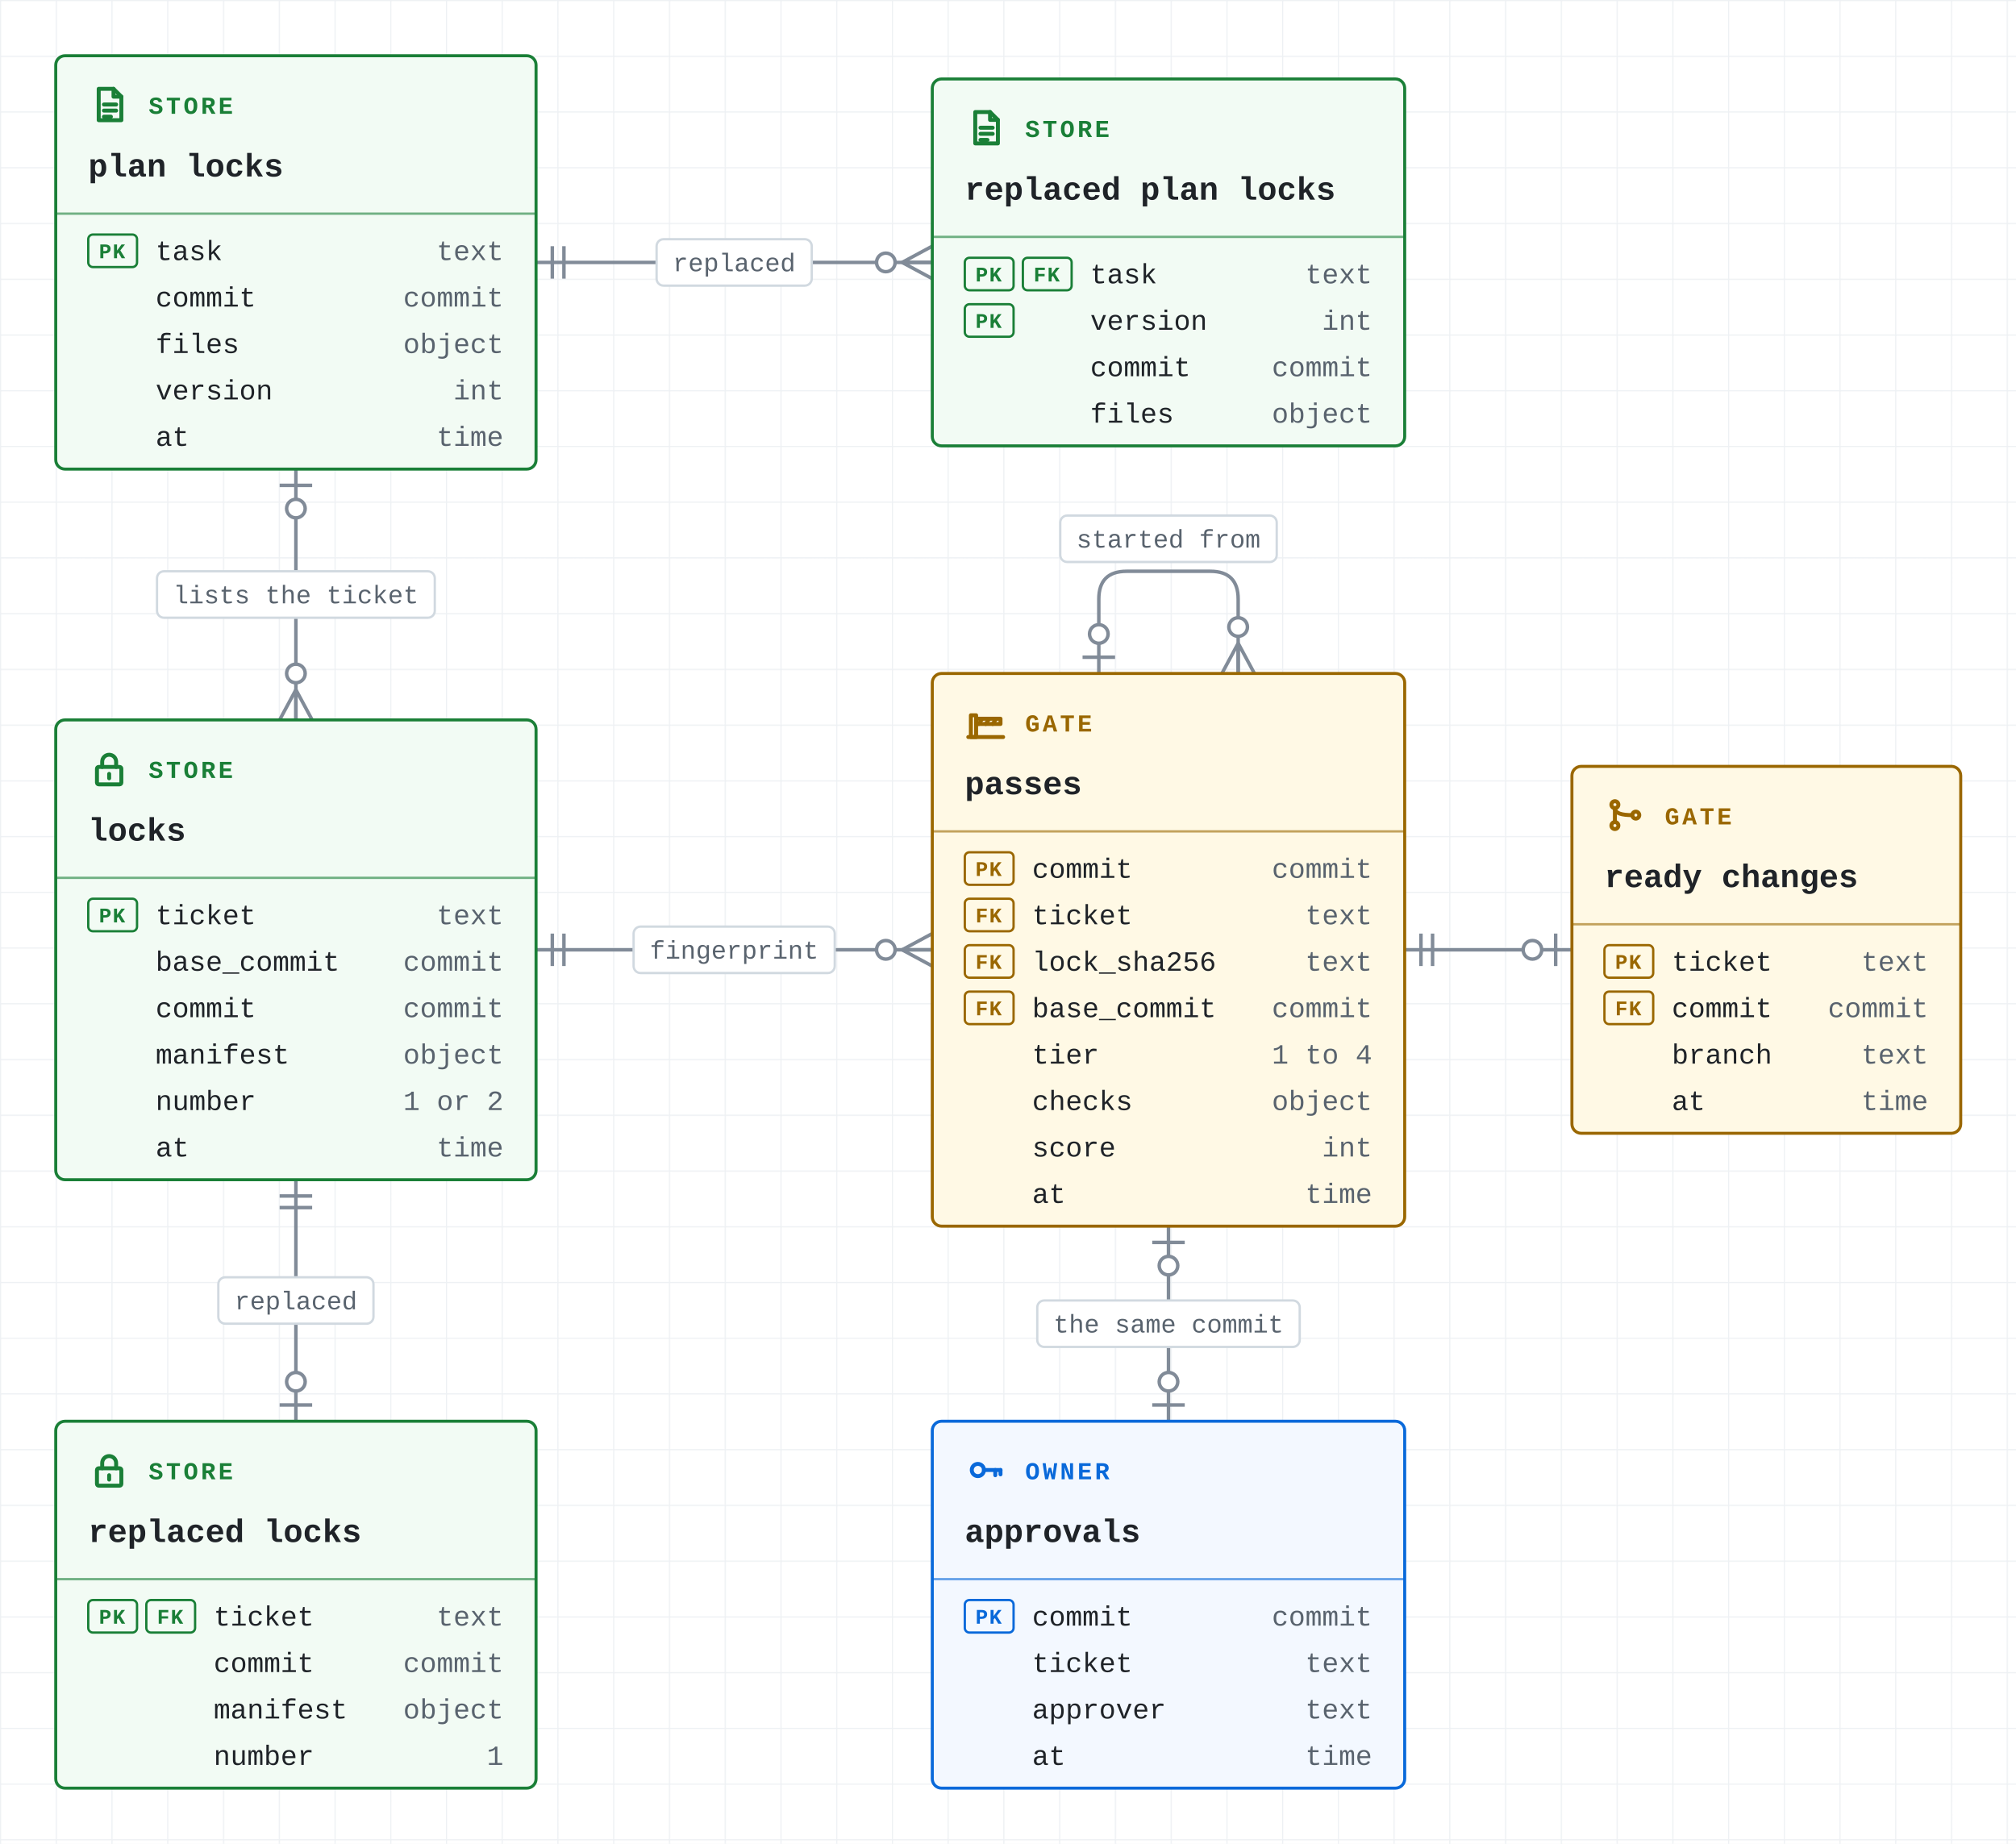
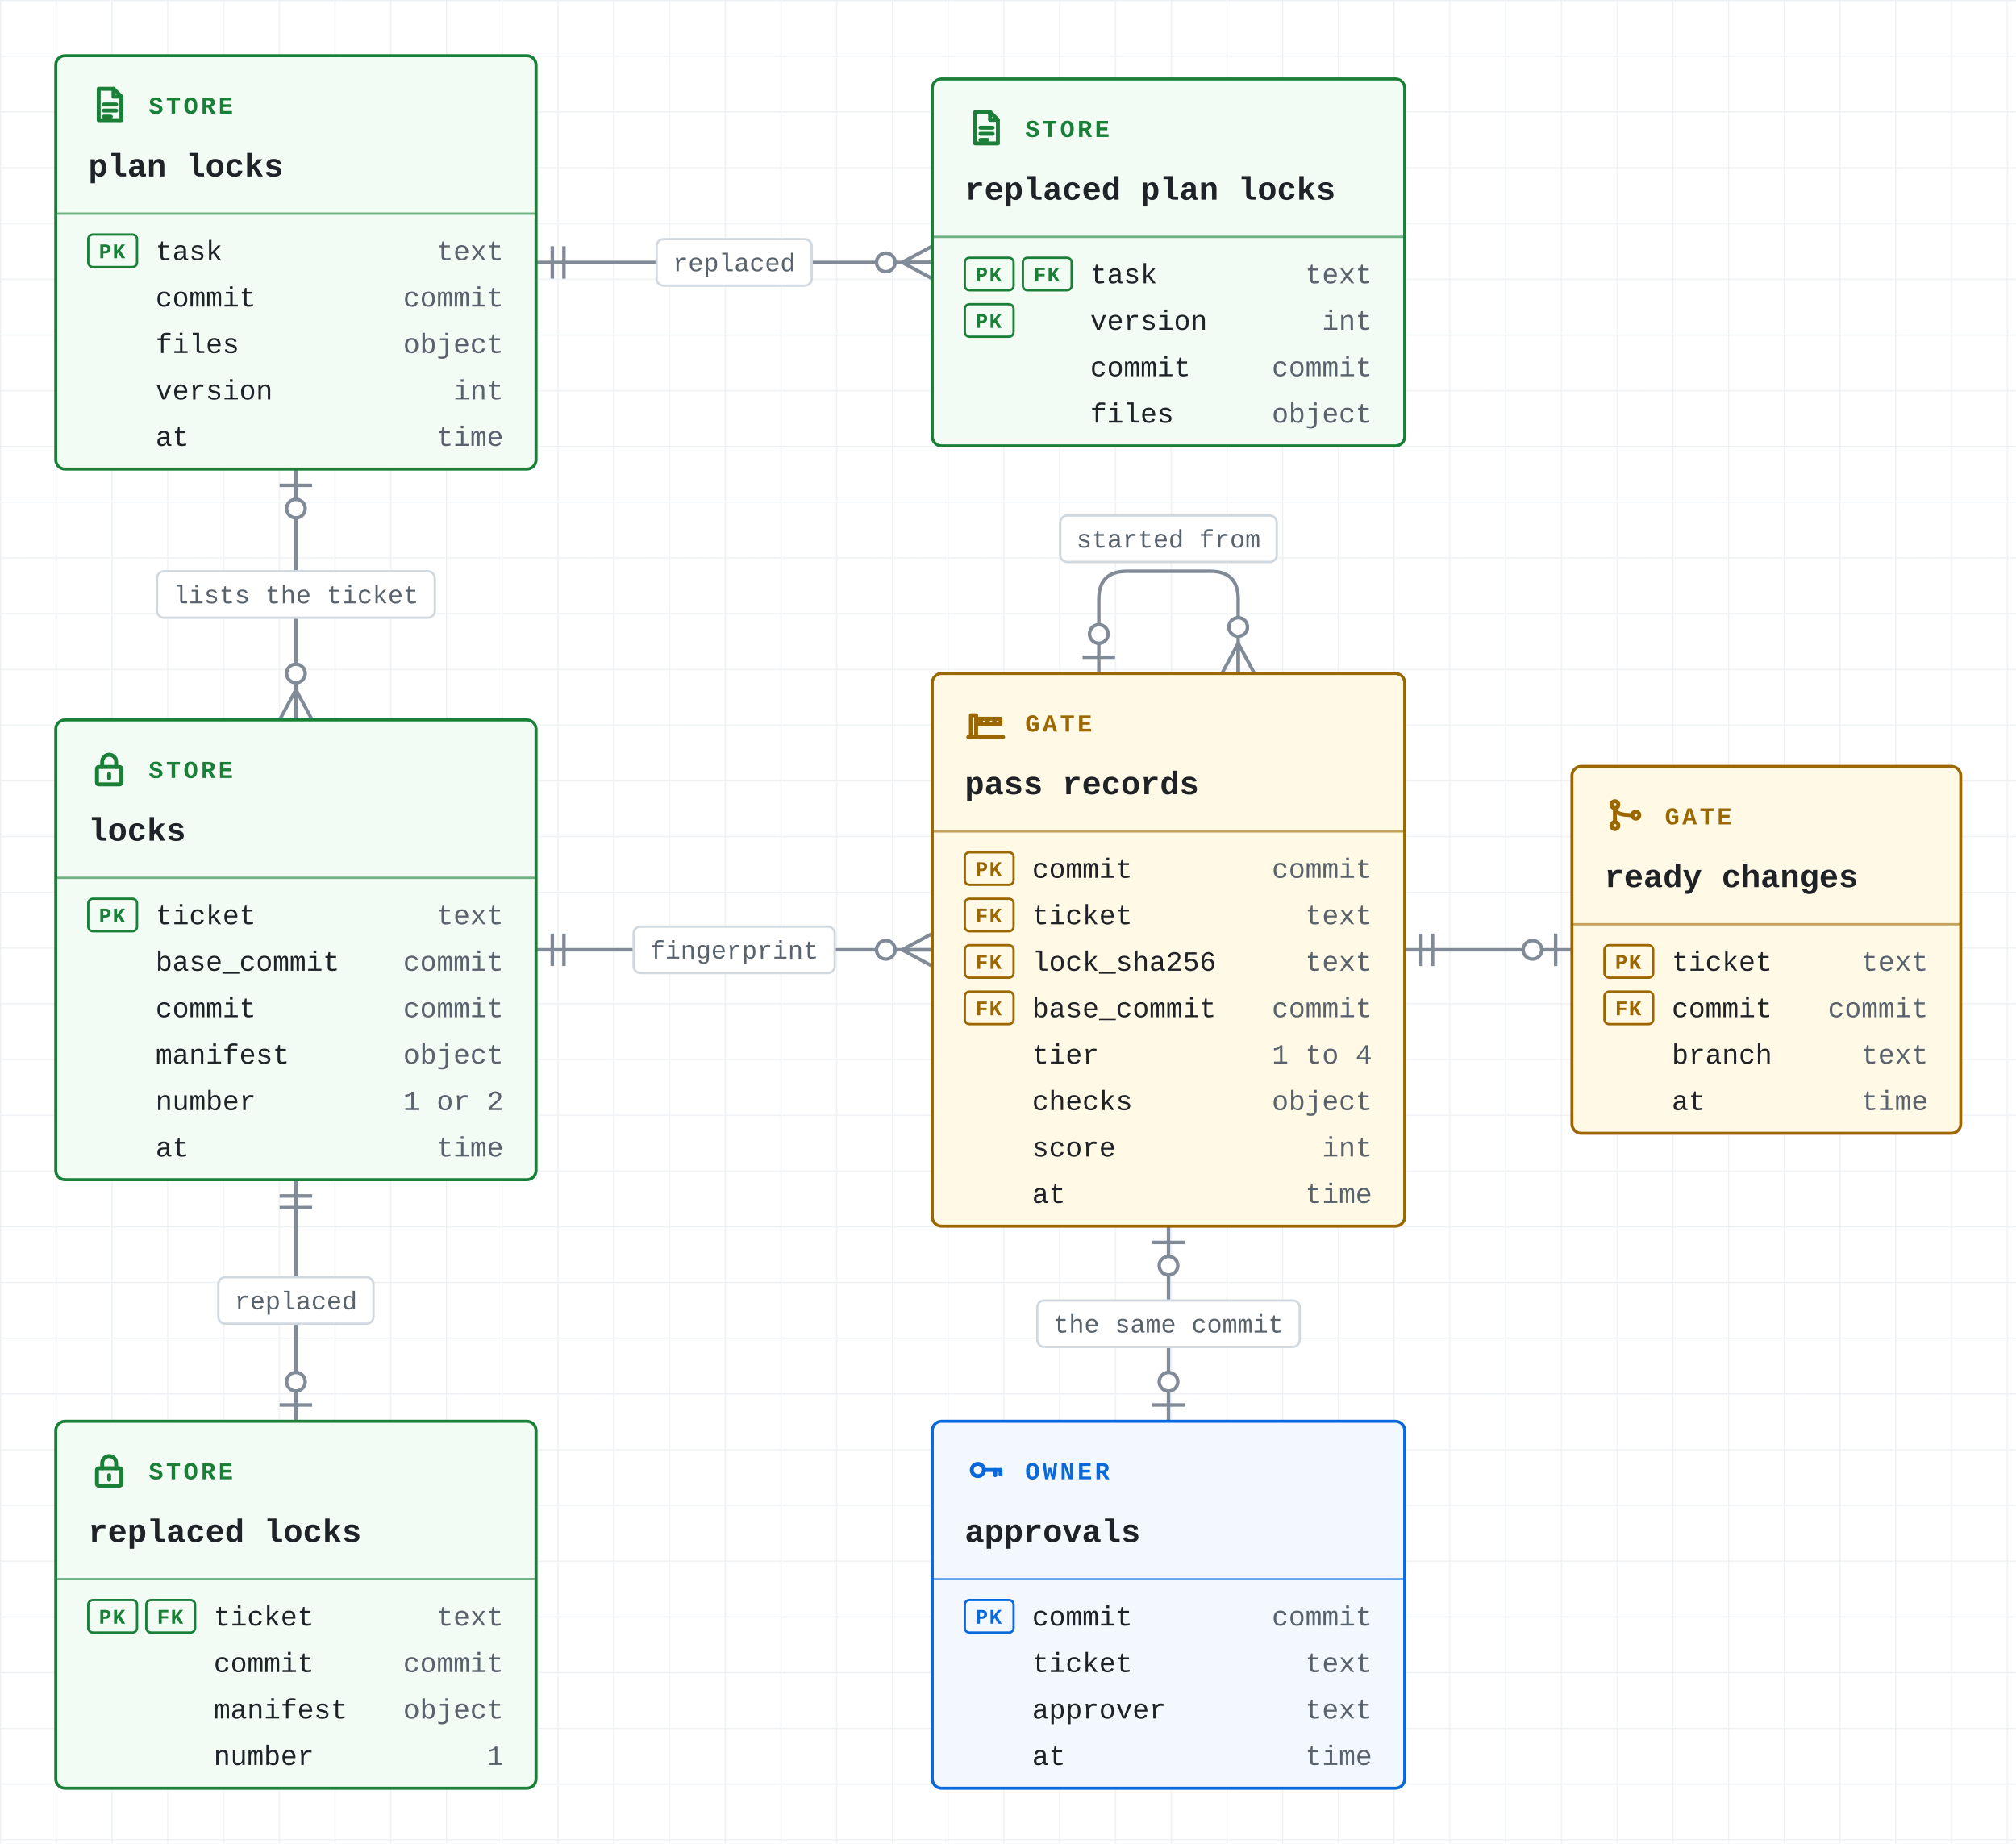
<svg xmlns="http://www.w3.org/2000/svg" viewBox="-24 -24 868 794" width="868" height="794" role="img" aria-labelledby="title desc" font-family="ui-monospace, SFMono-Regular, 'JetBrains Mono', 'Cascadia Mono', Menlo, Consolas, 'Liberation Mono', monospace">
  <defs>
    <marker id="end-triangle" data-end="triangle" viewBox="0 0 16 14" refX="16" refY="7" markerWidth="16" markerHeight="14" markerUnits="userSpaceOnUse" orient="auto-start-reverse">
      <path d="M1,1 L15,7 L1,13 Z" fill="#ffffff" stroke="#818b98" stroke-width="1.4" stroke-linejoin="round" />
    </marker>
    <marker id="end-arrow" data-end="arrow" viewBox="0 0 14 14" refX="14" refY="7" markerWidth="14" markerHeight="14" markerUnits="userSpaceOnUse" orient="auto-start-reverse">
      <path d="M2,2 L13,7 L2,12" fill="none" stroke="#818b98" stroke-width="1.6" stroke-linecap="round" stroke-linejoin="round" />
    </marker>
    <marker id="end-diamond" data-end="diamond" viewBox="0 0 22 12" refX="22" refY="6" markerWidth="22" markerHeight="12" markerUnits="userSpaceOnUse" orient="auto-start-reverse">
      <path d="M1,6 L11,1 L21,6 L11,11 Z" fill="#818b98" stroke="#818b98" stroke-width="1.4" stroke-linejoin="round" />
    </marker>
    <marker id="end-open-diamond" data-end="open diamond" viewBox="0 0 22 12" refX="22" refY="6" markerWidth="22" markerHeight="12" markerUnits="userSpaceOnUse" orient="auto-start-reverse">
      <path d="M1,6 L11,1 L21,6 L11,11 Z" fill="#ffffff" stroke="#818b98" stroke-width="1.4" stroke-linejoin="round" />
    </marker>
    <marker id="end-exactly-one" data-end="exactly one" viewBox="0 0 26 18" refX="26" refY="9" markerWidth="26" markerHeight="18" markerUnits="userSpaceOnUse" orient="auto-start-reverse">
      <path d="M14,2 V16 M19,2 V16" fill="none" stroke="#818b98" stroke-width="1.5" />
    </marker>
    <marker id="end-zero-or-one" data-end="zero or one" viewBox="0 0 26 18" refX="26" refY="9" markerWidth="26" markerHeight="18" markerUnits="userSpaceOnUse" orient="auto-start-reverse">
      <circle cx="9" cy="9" r="4" fill="#ffffff" stroke="#818b98" stroke-width="1.5" />
      <path d="M19,2 V16" fill="none" stroke="#818b98" stroke-width="1.5" />
    </marker>
    <marker id="end-one-or-many" data-end="one or many" viewBox="0 0 26 18" refX="26" refY="9" markerWidth="26" markerHeight="18" markerUnits="userSpaceOnUse" orient="auto-start-reverse">
      <path d="M8,2 V16 M13,9 L26,2 M13,9 L26,16 M13,9 H26" fill="none" stroke="#818b98" stroke-width="1.5" />
    </marker>
    <marker id="end-zero-or-many" data-end="zero or many" viewBox="0 0 26 18" refX="26" refY="9" markerWidth="26" markerHeight="18" markerUnits="userSpaceOnUse" orient="auto-start-reverse">
      <circle cx="6" cy="9" r="4" fill="#ffffff" stroke="#818b98" stroke-width="1.5" />
      <path d="M13,9 L26,2 M13,9 L26,16 M13,9 H26" fill="none" stroke="#818b98" stroke-width="1.5" />
    </marker>
    <pattern id="grid" x="-24" y="-24" width="24" height="24" patternUnits="userSpaceOnUse">
      <path d="M24 0H0V24" fill="none" stroke="#eef1f4" stroke-width="1" />
    </pattern>
  </defs>
  <rect x="-24" y="-24" width="868" height="794" fill="#ffffff" />
  <rect x="-24" y="-24" width="868" height="794" fill="url(#grid)" />
  <path class="relation" data-from="plans" data-to="oldplans" d="M206.8,89.0 L377.4,89.0" fill="none" stroke="#818b98" stroke-width="1.5" stroke-linejoin="round" marker-start="url(#end-exactly-one)" marker-end="url(#end-zero-or-many)" />
  <path class="relation" data-from="plans" data-to="locks" d="M103.4,178.0 L103.4,286.0" fill="none" stroke="#818b98" stroke-width="1.5" stroke-linejoin="round" marker-start="url(#end-zero-or-one)" marker-end="url(#end-zero-or-many)" />
  <path class="relation" data-from="locks" data-to="oldlocks" d="M103.4,484.0 L103.4,588.0" fill="none" stroke="#818b98" stroke-width="1.5" stroke-linejoin="round" marker-start="url(#end-exactly-one)" marker-end="url(#end-zero-or-one)" />
  <path class="relation" data-from="locks" data-to="passes" d="M206.8,385.0 L377.4,385.0" fill="none" stroke="#818b98" stroke-width="1.5" stroke-linejoin="round" marker-start="url(#end-exactly-one)" marker-end="url(#end-zero-or-many)" />
  <path class="relation" data-from="passes" data-to="passes" d="M449.1,266.0 L449.1,234.0 Q449.1,222.0 461.1,222.0 L497.1,222.0 Q509.1,222.0 509.1,234.0 L509.1,266.0" fill="none" stroke="#818b98" stroke-width="1.5" stroke-linejoin="round" marker-start="url(#end-zero-or-one)" marker-end="url(#end-zero-or-many)" />
  <path class="relation" data-from="passes" data-to="ready" d="M580.8,385.0 L652.8,385.0" fill="none" stroke="#818b98" stroke-width="1.5" stroke-linejoin="round" marker-start="url(#end-exactly-one)" marker-end="url(#end-zero-or-one)" />
  <path class="relation" data-from="passes" data-to="approvals" d="M479.1,504.0 L479.1,588.0" fill="none" stroke="#818b98" stroke-width="1.5" stroke-linejoin="round" marker-start="url(#end-zero-or-one)" marker-end="url(#end-zero-or-one)" />
  <g class="er-box" data-box="plans">
    <rect x="0.0" y="0.0" width="206.8" height="178.0" rx="4" fill="#f2fbf4" stroke="#1a7f37" stroke-width="1.3" />
    <g transform="translate(14.0,12.0) scale(0.75)" fill="none" stroke="#1a7f37" stroke-width="2.27" stroke-linecap="round" stroke-linejoin="round">
      <path d="M6 3h8.5L19 7.5V21H6z" />
      <path d="M14.5 3v4.5H19" />
      <path d="M9 12h7M9 15.5h7M9 19h4" />
    </g>
    <text x="40.0" y="25.0" font-size="10.5" font-weight="700" letter-spacing="1.2" fill="#1a7f37">STORE</text>
    <text x="14.0" y="52.0" font-size="14" font-weight="700" fill="#1f2328">plan locks</text>
    <line x1="0.0" y1="68.0" x2="206.8" y2="68.0" stroke="#1a7f37" stroke-width="1" stroke-opacity="0.6" />
    <rect class="tag" x="14.0" y="77.0" width="21" height="14" rx="2" fill="none" stroke="#1a7f37" stroke-width="1" />
    <text x="18.6" y="87.2" font-size="9" font-weight="700" letter-spacing="0.5" fill="#1a7f37">PK</text>
    <text x="43.0" y="88.0" font-size="12" fill="#1f2328">task</text>
    <text x="164.0" y="88.0" font-size="12" fill="#59636e">text</text>
    <text x="43.0" y="108.0" font-size="12" fill="#1f2328">commit</text>
    <text x="149.6" y="108.0" font-size="12" fill="#59636e">commit</text>
    <text x="43.0" y="128.0" font-size="12" fill="#1f2328">files</text>
    <text x="149.6" y="128.0" font-size="12" fill="#59636e">object</text>
    <text x="43.0" y="148.0" font-size="12" fill="#1f2328">version</text>
    <text x="171.2" y="148.0" font-size="12" fill="#59636e">int</text>
    <text x="43.0" y="168.0" font-size="12" fill="#1f2328">at</text>
    <text x="164.0" y="168.0" font-size="12" fill="#59636e">time</text>
  </g>
  <g class="er-box" data-box="oldplans">
    <rect x="377.4" y="10.0" width="203.4" height="158.0" rx="4" fill="#f2fbf4" stroke="#1a7f37" stroke-width="1.3" />
    <g transform="translate(391.4,22.0) scale(0.75)" fill="none" stroke="#1a7f37" stroke-width="2.27" stroke-linecap="round" stroke-linejoin="round">
      <path d="M6 3h8.5L19 7.5V21H6z" />
      <path d="M14.5 3v4.5H19" />
      <path d="M9 12h7M9 15.5h7M9 19h4" />
    </g>
    <text x="417.4" y="35.0" font-size="10.5" font-weight="700" letter-spacing="1.2" fill="#1a7f37">STORE</text>
    <text x="391.4" y="62.0" font-size="14" font-weight="700" fill="#1f2328">replaced plan locks</text>
    <line x1="377.4" y1="78.0" x2="580.8" y2="78.0" stroke="#1a7f37" stroke-width="1" stroke-opacity="0.6" />
    <rect class="tag" x="391.4" y="87.0" width="21" height="14" rx="2" fill="none" stroke="#1a7f37" stroke-width="1" />
    <text x="396.0" y="97.2" font-size="9" font-weight="700" letter-spacing="0.5" fill="#1a7f37">PK</text>
    <rect class="tag" x="416.4" y="87.0" width="21" height="14" rx="2" fill="none" stroke="#1a7f37" stroke-width="1" />
    <text x="421.0" y="97.2" font-size="9" font-weight="700" letter-spacing="0.5" fill="#1a7f37">FK</text>
    <text x="445.4" y="98.0" font-size="12" fill="#1f2328">task</text>
    <text x="538.0" y="98.0" font-size="12" fill="#59636e">text</text>
    <rect class="tag" x="391.4" y="107.0" width="21" height="14" rx="2" fill="none" stroke="#1a7f37" stroke-width="1" />
    <text x="396.0" y="117.2" font-size="9" font-weight="700" letter-spacing="0.5" fill="#1a7f37">PK</text>
    <text x="445.4" y="118.0" font-size="12" fill="#1f2328">version</text>
    <text x="545.2" y="118.0" font-size="12" fill="#59636e">int</text>
    <text x="445.4" y="138.0" font-size="12" fill="#1f2328">commit</text>
    <text x="523.6" y="138.0" font-size="12" fill="#59636e">commit</text>
    <text x="445.4" y="158.0" font-size="12" fill="#1f2328">files</text>
    <text x="523.6" y="158.0" font-size="12" fill="#59636e">object</text>
  </g>
  <g class="er-box" data-box="locks">
    <rect x="0.0" y="286.0" width="206.8" height="198.0" rx="4" fill="#f2fbf4" stroke="#1a7f37" stroke-width="1.3" />
    <g transform="translate(14.0,298.0) scale(0.75)" fill="none" stroke="#1a7f37" stroke-width="2.27" stroke-linecap="round" stroke-linejoin="round">
      <path d="M6 11h12a1 1 0 0 1 1 1v8a1 1 0 0 1-1 1H6a1 1 0 0 1-1-1v-8a1 1 0 0 1 1-1z" />
      <path d="M8 11V8a4 4 0 0 1 8 0v3" />
      <path d="M12 15v2.5" />
    </g>
    <text x="40.0" y="311.0" font-size="10.5" font-weight="700" letter-spacing="1.2" fill="#1a7f37">STORE</text>
    <text x="14.0" y="338.0" font-size="14" font-weight="700" fill="#1f2328">locks</text>
    <line x1="0.0" y1="354.0" x2="206.8" y2="354.0" stroke="#1a7f37" stroke-width="1" stroke-opacity="0.6" />
    <rect class="tag" x="14.0" y="363.0" width="21" height="14" rx="2" fill="none" stroke="#1a7f37" stroke-width="1" />
    <text x="18.6" y="373.2" font-size="9" font-weight="700" letter-spacing="0.5" fill="#1a7f37">PK</text>
    <text x="43.0" y="374.0" font-size="12" fill="#1f2328">ticket</text>
    <text x="164.0" y="374.0" font-size="12" fill="#59636e">text</text>
    <text x="43.0" y="394.0" font-size="12" fill="#1f2328">base_commit</text>
    <text x="149.6" y="394.0" font-size="12" fill="#59636e">commit</text>
    <text x="43.0" y="414.0" font-size="12" fill="#1f2328">commit</text>
    <text x="149.6" y="414.0" font-size="12" fill="#59636e">commit</text>
    <text x="43.0" y="434.0" font-size="12" fill="#1f2328">manifest</text>
    <text x="149.6" y="434.0" font-size="12" fill="#59636e">object</text>
    <text x="43.0" y="454.0" font-size="12" fill="#1f2328">number</text>
    <text x="149.6" y="454.0" font-size="12" fill="#59636e">1 or 2</text>
    <text x="43.0" y="474.0" font-size="12" fill="#1f2328">at</text>
    <text x="164.0" y="474.0" font-size="12" fill="#59636e">time</text>
  </g>
  <g class="er-box" data-box="passes">
    <rect x="377.4" y="266.0" width="203.4" height="238.0" rx="4" fill="#fff9e5" stroke="#9a6700" stroke-width="1.3" />
    <g transform="translate(391.4,278.0) scale(0.75)" fill="none" stroke="#9a6700" stroke-width="2.27" stroke-linecap="round" stroke-linejoin="round">
      <path d="M3.5 8h3v12.5h-3z" />
      <path d="M6.5 10h14v3h-14z" />
      <path d="M10 10l-2 3M14 10l-2 3M18 10l-2 3" />
      <path d="M2 20.5h20" />
    </g>
    <text x="417.4" y="291.0" font-size="10.5" font-weight="700" letter-spacing="1.2" fill="#9a6700">GATE</text>
-     <text x="391.4" y="318.0" font-size="14" font-weight="700" fill="#1f2328">passes</text>
+     <text x="391.4" y="318.0" font-size="14" font-weight="700" fill="#1f2328">pass records</text>
    <line x1="377.4" y1="334.0" x2="580.8" y2="334.0" stroke="#9a6700" stroke-width="1" stroke-opacity="0.6" />
    <rect class="tag" x="391.4" y="343.0" width="21" height="14" rx="2" fill="none" stroke="#9a6700" stroke-width="1" />
    <text x="396.0" y="353.2" font-size="9" font-weight="700" letter-spacing="0.5" fill="#9a6700">PK</text>
    <text x="420.4" y="354.0" font-size="12" fill="#1f2328">commit</text>
    <text x="523.6" y="354.0" font-size="12" fill="#59636e">commit</text>
    <rect class="tag" x="391.4" y="363.0" width="21" height="14" rx="2" fill="none" stroke="#9a6700" stroke-width="1" />
    <text x="396.0" y="373.2" font-size="9" font-weight="700" letter-spacing="0.5" fill="#9a6700">FK</text>
    <text x="420.4" y="374.0" font-size="12" fill="#1f2328">ticket</text>
    <text x="538.0" y="374.0" font-size="12" fill="#59636e">text</text>
    <rect class="tag" x="391.4" y="383.0" width="21" height="14" rx="2" fill="none" stroke="#9a6700" stroke-width="1" />
    <text x="396.0" y="393.2" font-size="9" font-weight="700" letter-spacing="0.5" fill="#9a6700">FK</text>
    <text x="420.4" y="394.0" font-size="12" fill="#1f2328">lock_sha256</text>
    <text x="538.0" y="394.0" font-size="12" fill="#59636e">text</text>
    <rect class="tag" x="391.4" y="403.0" width="21" height="14" rx="2" fill="none" stroke="#9a6700" stroke-width="1" />
    <text x="396.0" y="413.2" font-size="9" font-weight="700" letter-spacing="0.5" fill="#9a6700">FK</text>
    <text x="420.4" y="414.0" font-size="12" fill="#1f2328">base_commit</text>
    <text x="523.6" y="414.0" font-size="12" fill="#59636e">commit</text>
    <text x="420.4" y="434.0" font-size="12" fill="#1f2328">tier</text>
    <text x="523.6" y="434.0" font-size="12" fill="#59636e">1 to 4</text>
    <text x="420.4" y="454.0" font-size="12" fill="#1f2328">checks</text>
    <text x="523.6" y="454.0" font-size="12" fill="#59636e">object</text>
    <text x="420.4" y="474.0" font-size="12" fill="#1f2328">score</text>
    <text x="545.2" y="474.0" font-size="12" fill="#59636e">int</text>
    <text x="420.4" y="494.0" font-size="12" fill="#1f2328">at</text>
    <text x="538.0" y="494.0" font-size="12" fill="#59636e">time</text>
  </g>
  <g class="er-box" data-box="ready">
    <rect x="652.8" y="306.0" width="167.4" height="158.0" rx="4" fill="#fff9e5" stroke="#9a6700" stroke-width="1.3" />
    <g transform="translate(666.8,318.0) scale(0.75)" fill="none" stroke="#9a6700" stroke-width="2.27" stroke-linecap="round" stroke-linejoin="round">
      <path d="M6 4a2 2 0 1 0 0 4a2 2 0 1 0 0-4z" />
      <path d="M6 16a2 2 0 1 0 0 4a2 2 0 1 0 0-4z" />
      <path d="M18 10a2 2 0 1 0 0 4a2 2 0 1 0 0-4z" />
      <path d="M6 8v8" />
      <path d="M6 8c0 3 4 4 10 4" />
    </g>
    <text x="692.8" y="331.0" font-size="10.5" font-weight="700" letter-spacing="1.2" fill="#9a6700">GATE</text>
    <text x="666.8" y="358.0" font-size="14" font-weight="700" fill="#1f2328">ready changes</text>
    <line x1="652.8" y1="374.0" x2="820.2" y2="374.0" stroke="#9a6700" stroke-width="1" stroke-opacity="0.6" />
    <rect class="tag" x="666.8" y="383.0" width="21" height="14" rx="2" fill="none" stroke="#9a6700" stroke-width="1" />
    <text x="671.4" y="393.2" font-size="9" font-weight="700" letter-spacing="0.5" fill="#9a6700">PK</text>
    <text x="695.8" y="394.0" font-size="12" fill="#1f2328">ticket</text>
    <text x="777.4" y="394.0" font-size="12" fill="#59636e">text</text>
    <rect class="tag" x="666.8" y="403.0" width="21" height="14" rx="2" fill="none" stroke="#9a6700" stroke-width="1" />
    <text x="671.4" y="413.2" font-size="9" font-weight="700" letter-spacing="0.5" fill="#9a6700">FK</text>
    <text x="695.8" y="414.0" font-size="12" fill="#1f2328">commit</text>
    <text x="763.0" y="414.0" font-size="12" fill="#59636e">commit</text>
    <text x="695.8" y="434.0" font-size="12" fill="#1f2328">branch</text>
    <text x="777.4" y="434.0" font-size="12" fill="#59636e">text</text>
    <text x="695.8" y="454.0" font-size="12" fill="#1f2328">at</text>
    <text x="777.4" y="454.0" font-size="12" fill="#59636e">time</text>
  </g>
  <g class="er-box" data-box="oldlocks">
    <rect x="0.0" y="588.0" width="206.8" height="158.0" rx="4" fill="#f2fbf4" stroke="#1a7f37" stroke-width="1.3" />
    <g transform="translate(14.0,600.0) scale(0.75)" fill="none" stroke="#1a7f37" stroke-width="2.27" stroke-linecap="round" stroke-linejoin="round">
      <path d="M6 11h12a1 1 0 0 1 1 1v8a1 1 0 0 1-1 1H6a1 1 0 0 1-1-1v-8a1 1 0 0 1 1-1z" />
      <path d="M8 11V8a4 4 0 0 1 8 0v3" />
      <path d="M12 15v2.5" />
    </g>
    <text x="40.0" y="613.0" font-size="10.5" font-weight="700" letter-spacing="1.2" fill="#1a7f37">STORE</text>
    <text x="14.0" y="640.0" font-size="14" font-weight="700" fill="#1f2328">replaced locks</text>
    <line x1="0.0" y1="656.0" x2="206.8" y2="656.0" stroke="#1a7f37" stroke-width="1" stroke-opacity="0.6" />
    <rect class="tag" x="14.0" y="665.0" width="21" height="14" rx="2" fill="none" stroke="#1a7f37" stroke-width="1" />
    <text x="18.6" y="675.2" font-size="9" font-weight="700" letter-spacing="0.5" fill="#1a7f37">PK</text>
    <rect class="tag" x="39.0" y="665.0" width="21" height="14" rx="2" fill="none" stroke="#1a7f37" stroke-width="1" />
    <text x="43.6" y="675.2" font-size="9" font-weight="700" letter-spacing="0.5" fill="#1a7f37">FK</text>
    <text x="68.0" y="676.0" font-size="12" fill="#1f2328">ticket</text>
    <text x="164.0" y="676.0" font-size="12" fill="#59636e">text</text>
    <text x="68.0" y="696.0" font-size="12" fill="#1f2328">commit</text>
    <text x="149.6" y="696.0" font-size="12" fill="#59636e">commit</text>
    <text x="68.0" y="716.0" font-size="12" fill="#1f2328">manifest</text>
    <text x="149.6" y="716.0" font-size="12" fill="#59636e">object</text>
    <text x="68.0" y="736.0" font-size="12" fill="#1f2328">number</text>
    <text x="185.6" y="736.0" font-size="12" fill="#59636e">1</text>
  </g>
  <g class="er-box" data-box="approvals">
    <rect x="377.4" y="588.0" width="203.4" height="158.0" rx="4" fill="#f3f8ff" stroke="#0969da" stroke-width="1.3" />
    <g transform="translate(391.4,600.0) scale(0.75)" fill="none" stroke="#0969da" stroke-width="2.27" stroke-linecap="round" stroke-linejoin="round">
      <path d="M7.5 8.5a3.5 3.5 0 1 0 0 7a3.5 3.5 0 1 0 0-7z" />
      <path d="M11 12h9.5" />
      <path d="M17.5 12v3M20.5 12v2.5" />
    </g>
    <text x="417.4" y="613.0" font-size="10.5" font-weight="700" letter-spacing="1.2" fill="#0969da">OWNER</text>
    <text x="391.4" y="640.0" font-size="14" font-weight="700" fill="#1f2328">approvals</text>
    <line x1="377.4" y1="656.0" x2="580.8" y2="656.0" stroke="#0969da" stroke-width="1" stroke-opacity="0.6" />
    <rect class="tag" x="391.4" y="665.0" width="21" height="14" rx="2" fill="none" stroke="#0969da" stroke-width="1" />
    <text x="396.0" y="675.2" font-size="9" font-weight="700" letter-spacing="0.5" fill="#0969da">PK</text>
    <text x="420.4" y="676.0" font-size="12" fill="#1f2328">commit</text>
    <text x="523.6" y="676.0" font-size="12" fill="#59636e">commit</text>
    <text x="420.4" y="696.0" font-size="12" fill="#1f2328">ticket</text>
    <text x="538.0" y="696.0" font-size="12" fill="#59636e">text</text>
    <text x="420.4" y="716.0" font-size="12" fill="#1f2328">approver</text>
    <text x="538.0" y="716.0" font-size="12" fill="#59636e">text</text>
    <text x="420.4" y="736.0" font-size="12" fill="#1f2328">at</text>
    <text x="538.0" y="736.0" font-size="12" fill="#59636e">time</text>
  </g>
  <rect class="label" x="258.7" y="79.0" width="66.8" height="20" rx="3" fill="#ffffff" stroke="#d1d9e0" stroke-width="1" />
  <text x="292.1" y="92.8" text-anchor="middle" font-size="11" fill="#59636e">replaced</text>
  <rect class="label" x="43.6" y="222.0" width="119.6" height="20" rx="3" fill="#ffffff" stroke="#d1d9e0" stroke-width="1" />
  <text x="103.4" y="235.8" text-anchor="middle" font-size="11" fill="#59636e">lists the ticket</text>
  <rect class="label" x="70.0" y="526.0" width="66.8" height="20" rx="3" fill="#ffffff" stroke="#d1d9e0" stroke-width="1" />
  <text x="103.4" y="539.8" text-anchor="middle" font-size="11" fill="#59636e">replaced</text>
  <rect class="label" x="248.8" y="375.0" width="86.6" height="20" rx="3" fill="#ffffff" stroke="#d1d9e0" stroke-width="1" />
  <text x="292.1" y="388.8" text-anchor="middle" font-size="11" fill="#59636e">fingerprint</text>
  <rect class="label" x="432.5" y="198.0" width="93.2" height="20" rx="3" fill="#ffffff" stroke="#d1d9e0" stroke-width="1" />
  <text x="479.1" y="211.8" text-anchor="middle" font-size="11" fill="#59636e">started from</text>
  <rect class="label" x="422.6" y="536.0" width="113.0" height="20" rx="3" fill="#ffffff" stroke="#d1d9e0" stroke-width="1" />
  <text x="479.1" y="549.8" text-anchor="middle" font-size="11" fill="#59636e">the same commit</text>
</svg>
